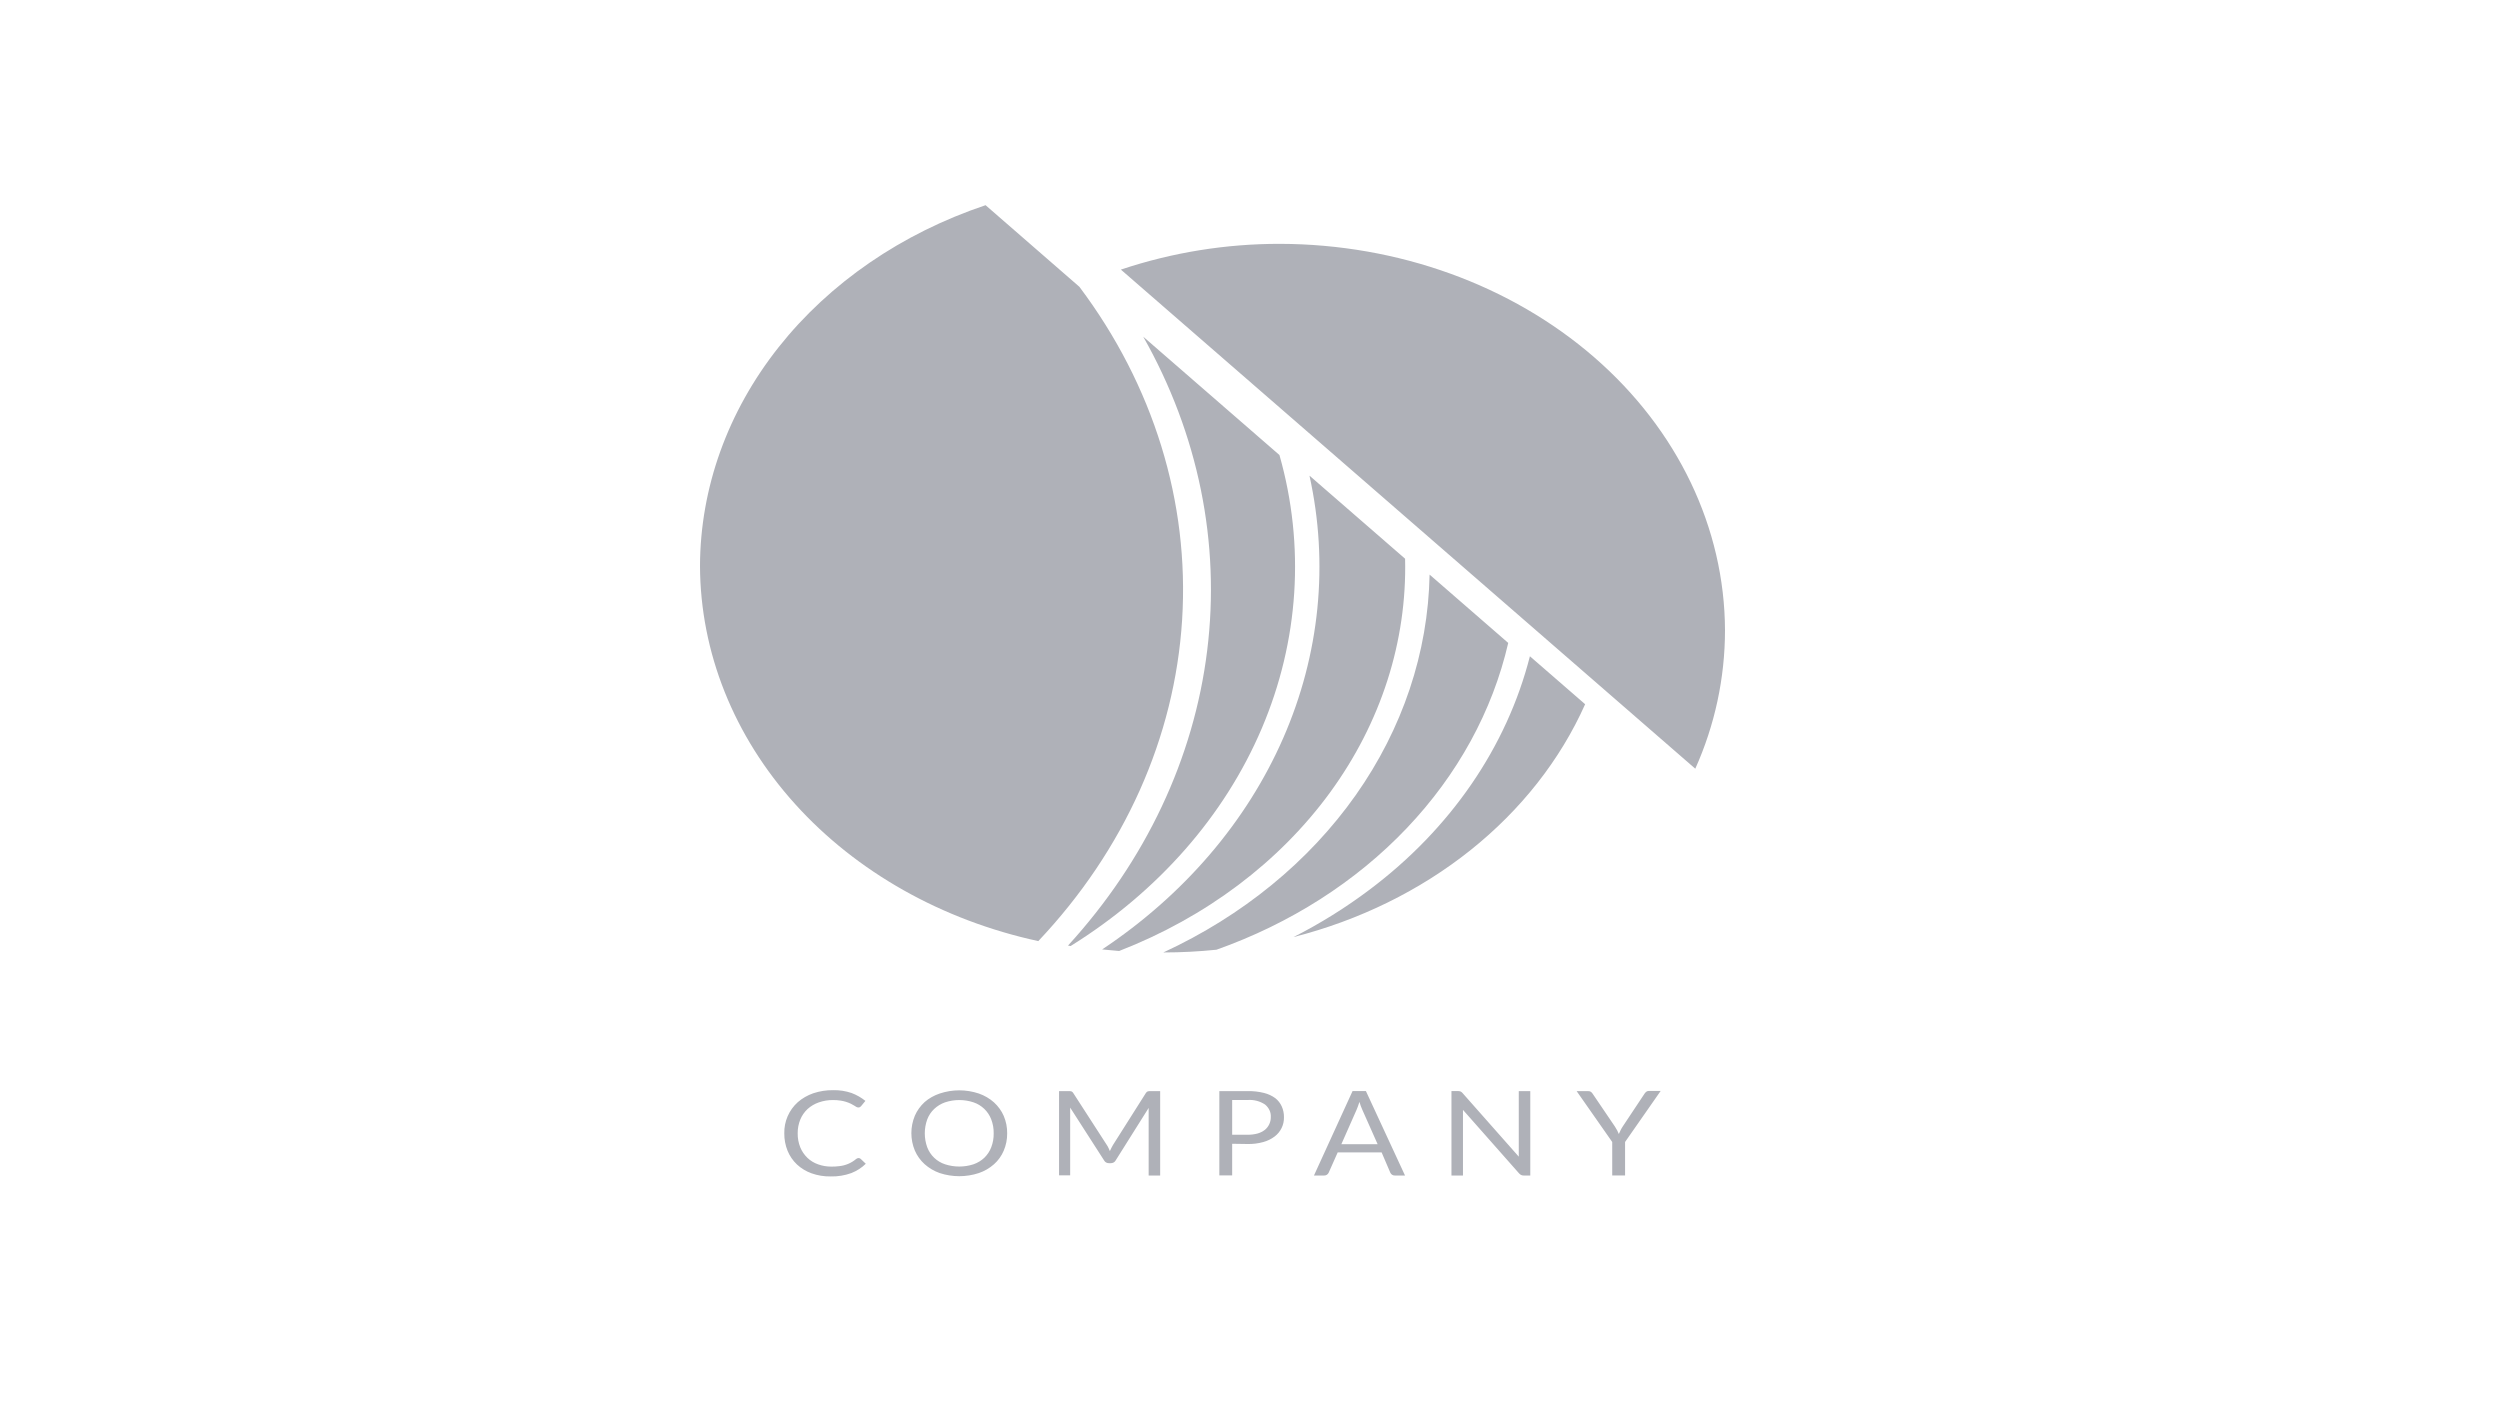
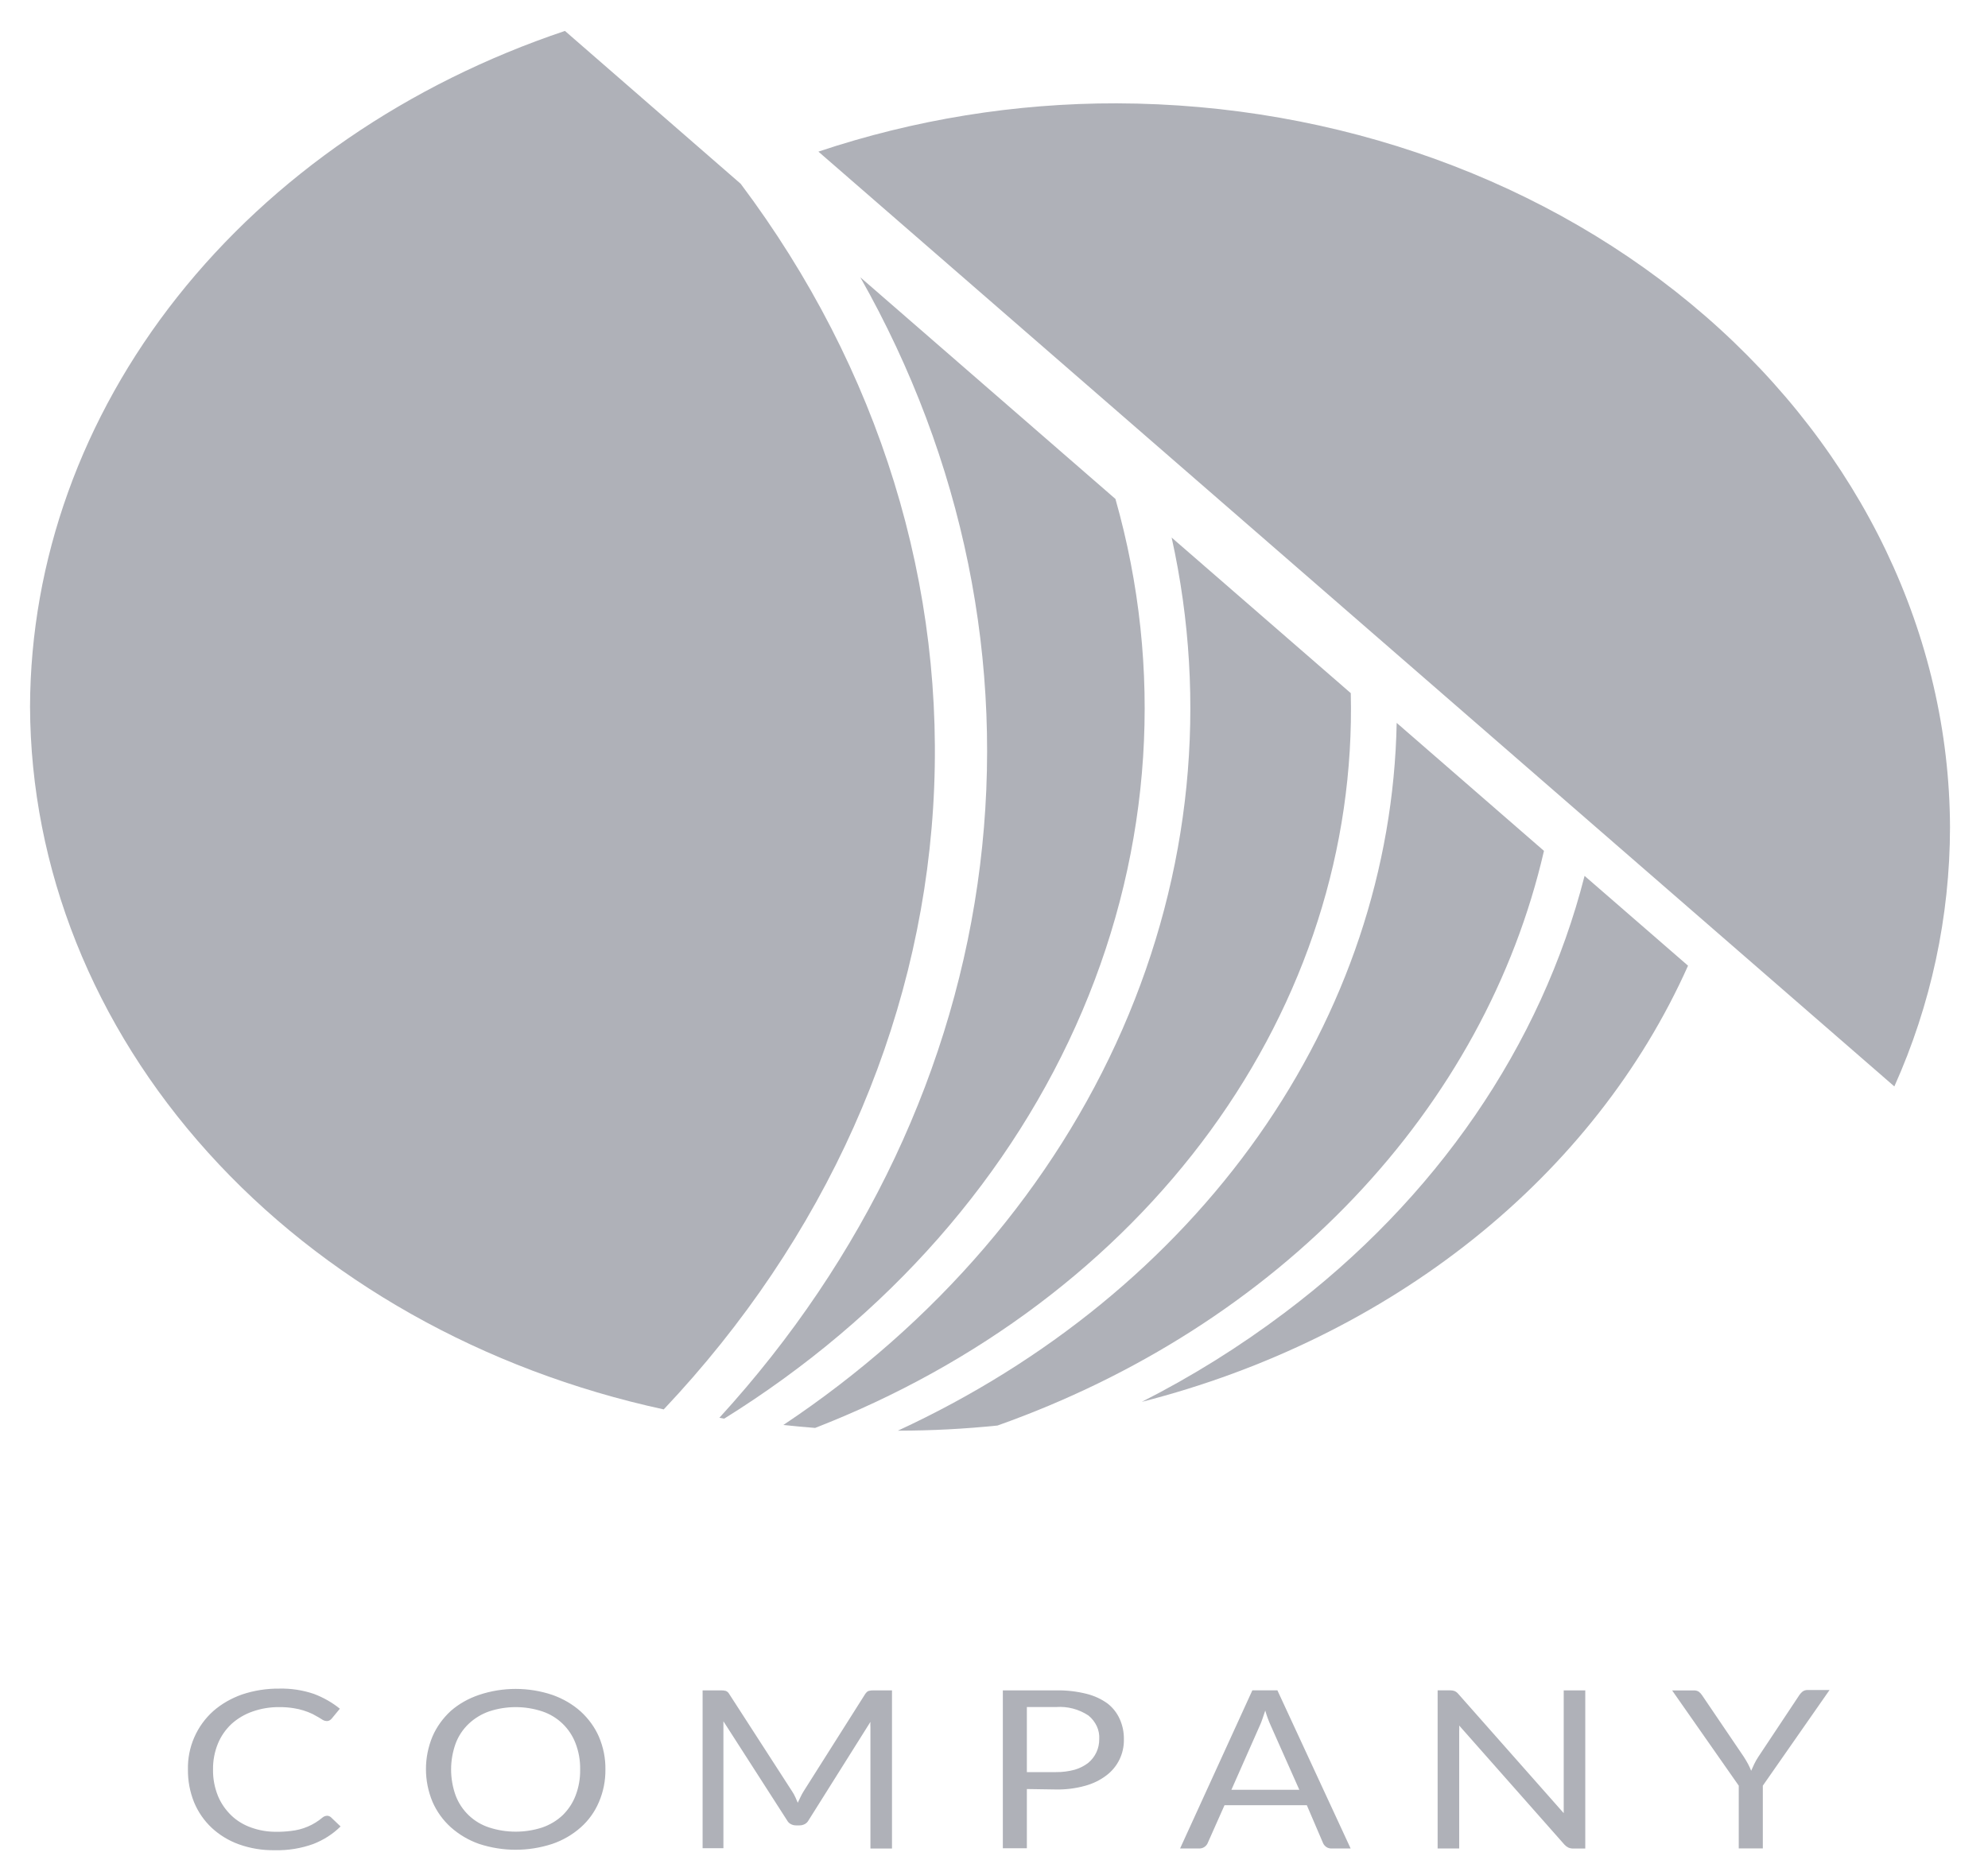
- <svg xmlns="http://www.w3.org/2000/svg" width="106" height="60" fill="none">
-   <path d="M36.406 49.101c.016 0 .032.004.046.01a.121.121 0 01.039.024l.218.208c-.17.169-.379.304-.614.396a2.39 2.39 0 01-.87.142c-.28.005-.558-.04-.817-.133a1.794 1.794 0 01-.617-.374 1.674 1.674 0 01-.397-.578 1.926 1.926 0 01-.14-.742 1.724 1.724 0 01.573-1.322c.186-.163.409-.291.654-.377.269-.09.555-.135.843-.132a2.27 2.27 0 01.782.12c.216.082.414.195.587.335l-.183.222a.178.178 0 01-.046.04.125.125 0 01-.074.017.178.178 0 01-.08-.023l-.097-.06-.137-.076a1.548 1.548 0 00-.43-.132 1.891 1.891 0 00-.325-.024 1.76 1.76 0 00-.605.1 1.39 1.39 0 00-.475.28c-.136.128-.24.28-.308.445a1.5 1.5 0 00-.111.587 1.53 1.53 0 00.111.597c.067.164.17.314.303.443.125.12.28.215.453.275.178.064.368.096.561.095.111.001.223-.005.333-.019a1.316 1.316 0 00.72-.306.171.171 0 01.103-.038zM42.704 48.054a1.81 1.81 0 01-.147.737 1.594 1.594 0 01-.41.572 1.889 1.889 0 01-.645.375 2.655 2.655 0 01-1.658 0 1.91 1.91 0 01-.64-.377 1.678 1.678 0 01-.415-.578 1.922 1.922 0 010-1.475c.093-.216.234-.413.415-.58.182-.159.4-.282.64-.363a2.61 2.61 0 011.658 0c.242.085.461.213.643.376.18.165.32.36.412.571.101.238.151.489.147.742zm-.572 0a1.566 1.566 0 00-.104-.593 1.22 1.22 0 00-.752-.722 1.918 1.918 0 00-1.205 0 1.295 1.295 0 00-.461.28 1.191 1.191 0 00-.295.443 1.737 1.737 0 000 1.184 1.209 1.209 0 00.756.72c.388.127.816.127 1.205 0 .175-.061.332-.156.46-.277.131-.129.23-.28.292-.443.073-.19.108-.391.104-.592zM47.001 48.675l.058.132c.021-.047.04-.09.062-.132a1.23 1.23 0 01.071-.13l1.393-2.201c.028-.038.052-.062.08-.069a.373.373 0 01.114-.012h.412v3.58h-.488V47.21 47.1a.938.938 0 010-.124L47.3 49.208a.203.203 0 01-.082.081.246.246 0 01-.12.03h-.079a.243.243 0 01-.12-.03.2.2 0 01-.081-.081l-1.443-2.246V49.835h-.471v-3.572h.411a.373.373 0 01.115.012c.034.015.06.039.076.069l1.423 2.203a.76.76 0 01.071.128zM52.244 48.497v1.34H51.7v-3.574h1.216c.23-.004.458.023.679.078.176.044.34.12.48.223a.922.922 0 01.272.35c.065.146.096.302.093.458a.993.993 0 01-.395.815c-.14.107-.305.188-.483.236a2.3 2.3 0 01-.657.083l-.66-.01zm0-.384h.66c.143.002.286-.017.423-.054a.924.924 0 00.305-.154.686.686 0 00.25-.538.605.605 0 00-.054-.291.69.69 0 00-.19-.244 1.172 1.172 0 00-.734-.192h-.66v1.473zM59.573 49.842h-.43a.205.205 0 01-.12-.033.222.222 0 01-.072-.083l-.37-.864h-1.863l-.384.864a.205.205 0 01-.19.116h-.432l1.636-3.58h.567l1.658 3.58zm-2.7-1.329h1.538l-.648-1.457c-.05-.11-.09-.222-.123-.336l-.063.187c-.019.057-.04.11-.06.152l-.643 1.454zM61.929 46.28c.032.015.06.037.081.063l2.386 2.699v-.126-2.653h.488v3.58h-.272a.265.265 0 01-.112-.022.299.299 0 01-.088-.066l-2.382-2.696a.974.974 0 010 .123v2.66h-.488v-3.58h.289c.033 0 .067.006.098.017zM68.903 48.419v1.421h-.545V48.42l-1.508-2.156h.488a.197.197 0 01.117.03c.03.024.055.051.074.081l.943 1.391c.038.06.071.114.098.166.028.052.05.102.069.151l.07-.154c.027-.056.058-.11.093-.163l.93-1.4a.376.376 0 01.07-.076.182.182 0 01.118-.035h.493l-1.51 2.165zM46.731 40.256c.237.026.477.047.72.066 3.679-1.43 6.791-3.77 8.948-6.728 2.156-2.958 3.261-6.403 3.177-9.904l-4.054-3.522c.824 3.727.438 7.58-1.114 11.128-1.553 3.548-4.21 6.65-7.677 8.96z" fill="#AFB1B8" />
-   <path d="M45.284 40.092l.109.02c3.704-2.303 6.527-5.517 8.106-9.228 1.579-3.711 1.84-7.749.75-11.59l-5.775-5.017c2.335 4.124 3.276 8.74 2.71 13.31-.564 4.57-2.61 8.906-5.9 12.505zM64.868 27.826c-.981 3.847-3.364 7.316-6.794 9.893a21.629 21.629 0 01-3.229 2.013c2.794-.713 5.361-1.974 7.505-3.686s3.807-3.829 4.86-6.187l-2.342-2.033z" fill="#AFB1B8" />
-   <path d="M63.949 27.26l-3.334-2.897c-.064 3.303-1.145 6.531-3.13 9.348-1.986 2.818-4.804 5.122-8.16 6.673h.016c.748 0 1.495-.04 2.238-.116 3.137-1.113 5.909-2.883 8.067-5.153 2.159-2.27 3.637-4.968 4.303-7.855zM45.766 12.16L41.788 8.7c-3.556 1.194-6.614 3.293-8.775 6.022-2.16 2.73-3.322 5.961-3.333 9.274.013 3.66 1.431 7.212 4.03 10.093 2.597 2.88 6.227 4.927 10.314 5.814 3.648-3.862 5.785-8.634 6.098-13.623.313-4.99-1.213-9.935-4.356-14.12zM73.14 26.727c-.014-4.342-2.006-8.503-5.54-11.574-3.534-3.07-8.324-4.801-13.322-4.814a21.18 21.18 0 00-6.753 1.092L71.88 32.593a14.352 14.352 0 001.26-5.866z" fill="#AFB1B8" />
+ <svg xmlns="http://www.w3.org/2000/svg" width="45" height="42" fill="none">
+   <path d="M7.406 41.101c.016 0 .032.004.046.01a.122.122 0 01.039.024l.218.208c-.17.169-.379.304-.614.396a2.39 2.39 0 01-.87.142c-.28.005-.558-.04-.817-.133a1.793 1.793 0 01-.616-.374 1.674 1.674 0 01-.399-.578 1.927 1.927 0 01-.139-.742 1.724 1.724 0 01.573-1.322c.186-.163.409-.291.654-.377.269-.09.555-.135.843-.132a2.27 2.27 0 01.782.12c.216.082.415.195.587.335l-.183.222a.178.178 0 01-.047.04.125.125 0 01-.073.017.178.178 0 01-.08-.023l-.097-.06-.137-.076a1.551 1.551 0 00-.43-.132 1.892 1.892 0 00-.325-.024 1.76 1.76 0 00-.605.1 1.39 1.39 0 00-.475.28c-.136.128-.24.28-.308.445a1.499 1.499 0 00-.111.587 1.53 1.53 0 00.111.597c.067.164.17.314.303.443.125.12.28.215.453.275.178.064.369.096.561.095.111.001.223-.005.333-.019a1.316 1.316 0 00.72-.306.171.171 0 01.103-.038zM13.704 40.054a1.81 1.81 0 01-.147.737 1.594 1.594 0 01-.41.572 1.889 1.889 0 01-.645.375 2.655 2.655 0 01-1.658 0 1.91 1.91 0 01-.64-.377 1.677 1.677 0 01-.415-.578 1.922 1.922 0 010-1.475c.093-.216.234-.413.415-.58.182-.159.4-.282.64-.363a2.61 2.61 0 011.658 0c.242.085.461.213.643.376.18.165.32.36.412.571.101.238.151.489.147.742zm-.572 0a1.566 1.566 0 00-.104-.593 1.22 1.22 0 00-.752-.722 1.918 1.918 0 00-1.205 0 1.295 1.295 0 00-.461.28 1.191 1.191 0 00-.295.443 1.737 1.737 0 000 1.184 1.209 1.209 0 00.756.72c.388.127.816.127 1.205 0 .175-.061.332-.156.46-.277.131-.129.23-.28.292-.443.073-.19.108-.391.104-.592zM18.001 40.675l.057.132c.022-.047.041-.09.063-.132a1.23 1.23 0 01.071-.13l1.393-2.201c.028-.038.052-.062.08-.069a.373.373 0 01.114-.012h.412v3.58h-.488V39.21 39.1a.938.938 0 010-.124L18.3 41.208a.203.203 0 01-.082.081.246.246 0 01-.12.03h-.079a.243.243 0 01-.12-.03.2.2 0 01-.081-.081l-1.443-2.246V41.835h-.471v-3.572h.411a.373.373 0 01.115.012c.034.015.06.039.076.069l1.423 2.203a.76.76 0 01.071.128zM23.244 40.497v1.34H22.7v-3.574h1.216c.23-.004.458.023.679.078.176.044.34.12.48.223a.922.922 0 01.272.35c.065.146.096.302.093.458a.993.993 0 01-.395.815c-.14.107-.305.188-.483.236a2.3 2.3 0 01-.657.083l-.66-.01zm0-.384h.66c.143.002.286-.017.423-.054a.924.924 0 00.305-.154.686.686 0 00.25-.538.605.605 0 00-.054-.291.69.69 0 00-.19-.244 1.172 1.172 0 00-.734-.192h-.66v1.473zM30.573 41.842h-.43a.205.205 0 01-.12-.033.222.222 0 01-.072-.083l-.37-.864h-1.863l-.384.864a.205.205 0 01-.19.116h-.432l1.636-3.58h.567l1.658 3.58zm-2.7-1.329h1.538l-.648-1.457c-.05-.11-.09-.222-.123-.336l-.063.187c-.019.057-.04.11-.06.152l-.643 1.454zM32.929 38.28c.032.015.06.037.081.063l2.386 2.699v-.126-2.653h.488v3.58h-.272a.265.265 0 01-.112-.022.299.299 0 01-.087-.066l-2.383-2.696a.974.974 0 010 .123v2.66h-.488v-3.58h.289c.033 0 .067.006.098.017zM39.903 40.419v1.421h-.545V40.42l-1.508-2.156h.488a.197.197 0 01.117.03c.03.024.055.051.074.081l.943 1.391c.038.06.071.114.098.166.028.052.05.102.069.151l.07-.154c.027-.056.058-.11.093-.163l.93-1.4a.376.376 0 01.07-.076.182.182 0 01.118-.035h.493l-1.51 2.165zM17.731 32.256c.237.026.477.047.72.066 3.679-1.43 6.791-3.77 8.948-6.728 2.156-2.958 3.261-6.403 3.177-9.904l-4.055-3.522c.825 3.727.44 7.58-1.113 11.128s-4.21 6.65-7.677 8.96z" fill="#AFB1B8" />
+   <path d="M16.284 32.092l.109.02c3.704-2.303 6.527-5.517 8.106-9.228 1.579-3.711 1.84-7.749.75-11.59l-5.775-5.017c2.335 4.124 3.276 8.74 2.71 13.31-.564 4.57-2.61 8.906-5.9 12.505zM35.868 19.826c-.981 3.847-3.364 7.316-6.795 9.893a21.629 21.629 0 01-3.228 2.013c2.794-.713 5.361-1.974 7.505-3.686s3.807-3.829 4.86-6.187l-2.342-2.033z" fill="#AFB1B8" />
+   <path d="M34.949 19.26l-3.334-2.897c-.064 3.303-1.145 6.531-3.13 9.348-1.986 2.818-4.804 5.122-8.16 6.673h.016c.748 0 1.495-.04 2.238-.116 3.137-1.113 5.909-2.883 8.067-5.153 2.159-2.27 3.637-4.968 4.303-7.855zM16.766 4.16L12.788.7C9.232 1.894 6.174 3.993 4.013 6.722 1.853 9.452.691 12.684.68 15.996c.013 3.66 1.431 7.212 4.03 10.093 2.597 2.88 6.227 4.927 10.314 5.814 3.648-3.862 5.784-8.634 6.098-13.623.313-4.99-1.213-9.935-4.356-14.12zM44.14 18.727c-.014-4.342-2.006-8.503-5.54-11.574-3.535-3.07-8.324-4.801-13.322-4.814a21.18 21.18 0 00-6.753 1.093l24.355 21.16a14.352 14.352 0 001.26-5.865z" fill="#AFB1B8" />
</svg>
